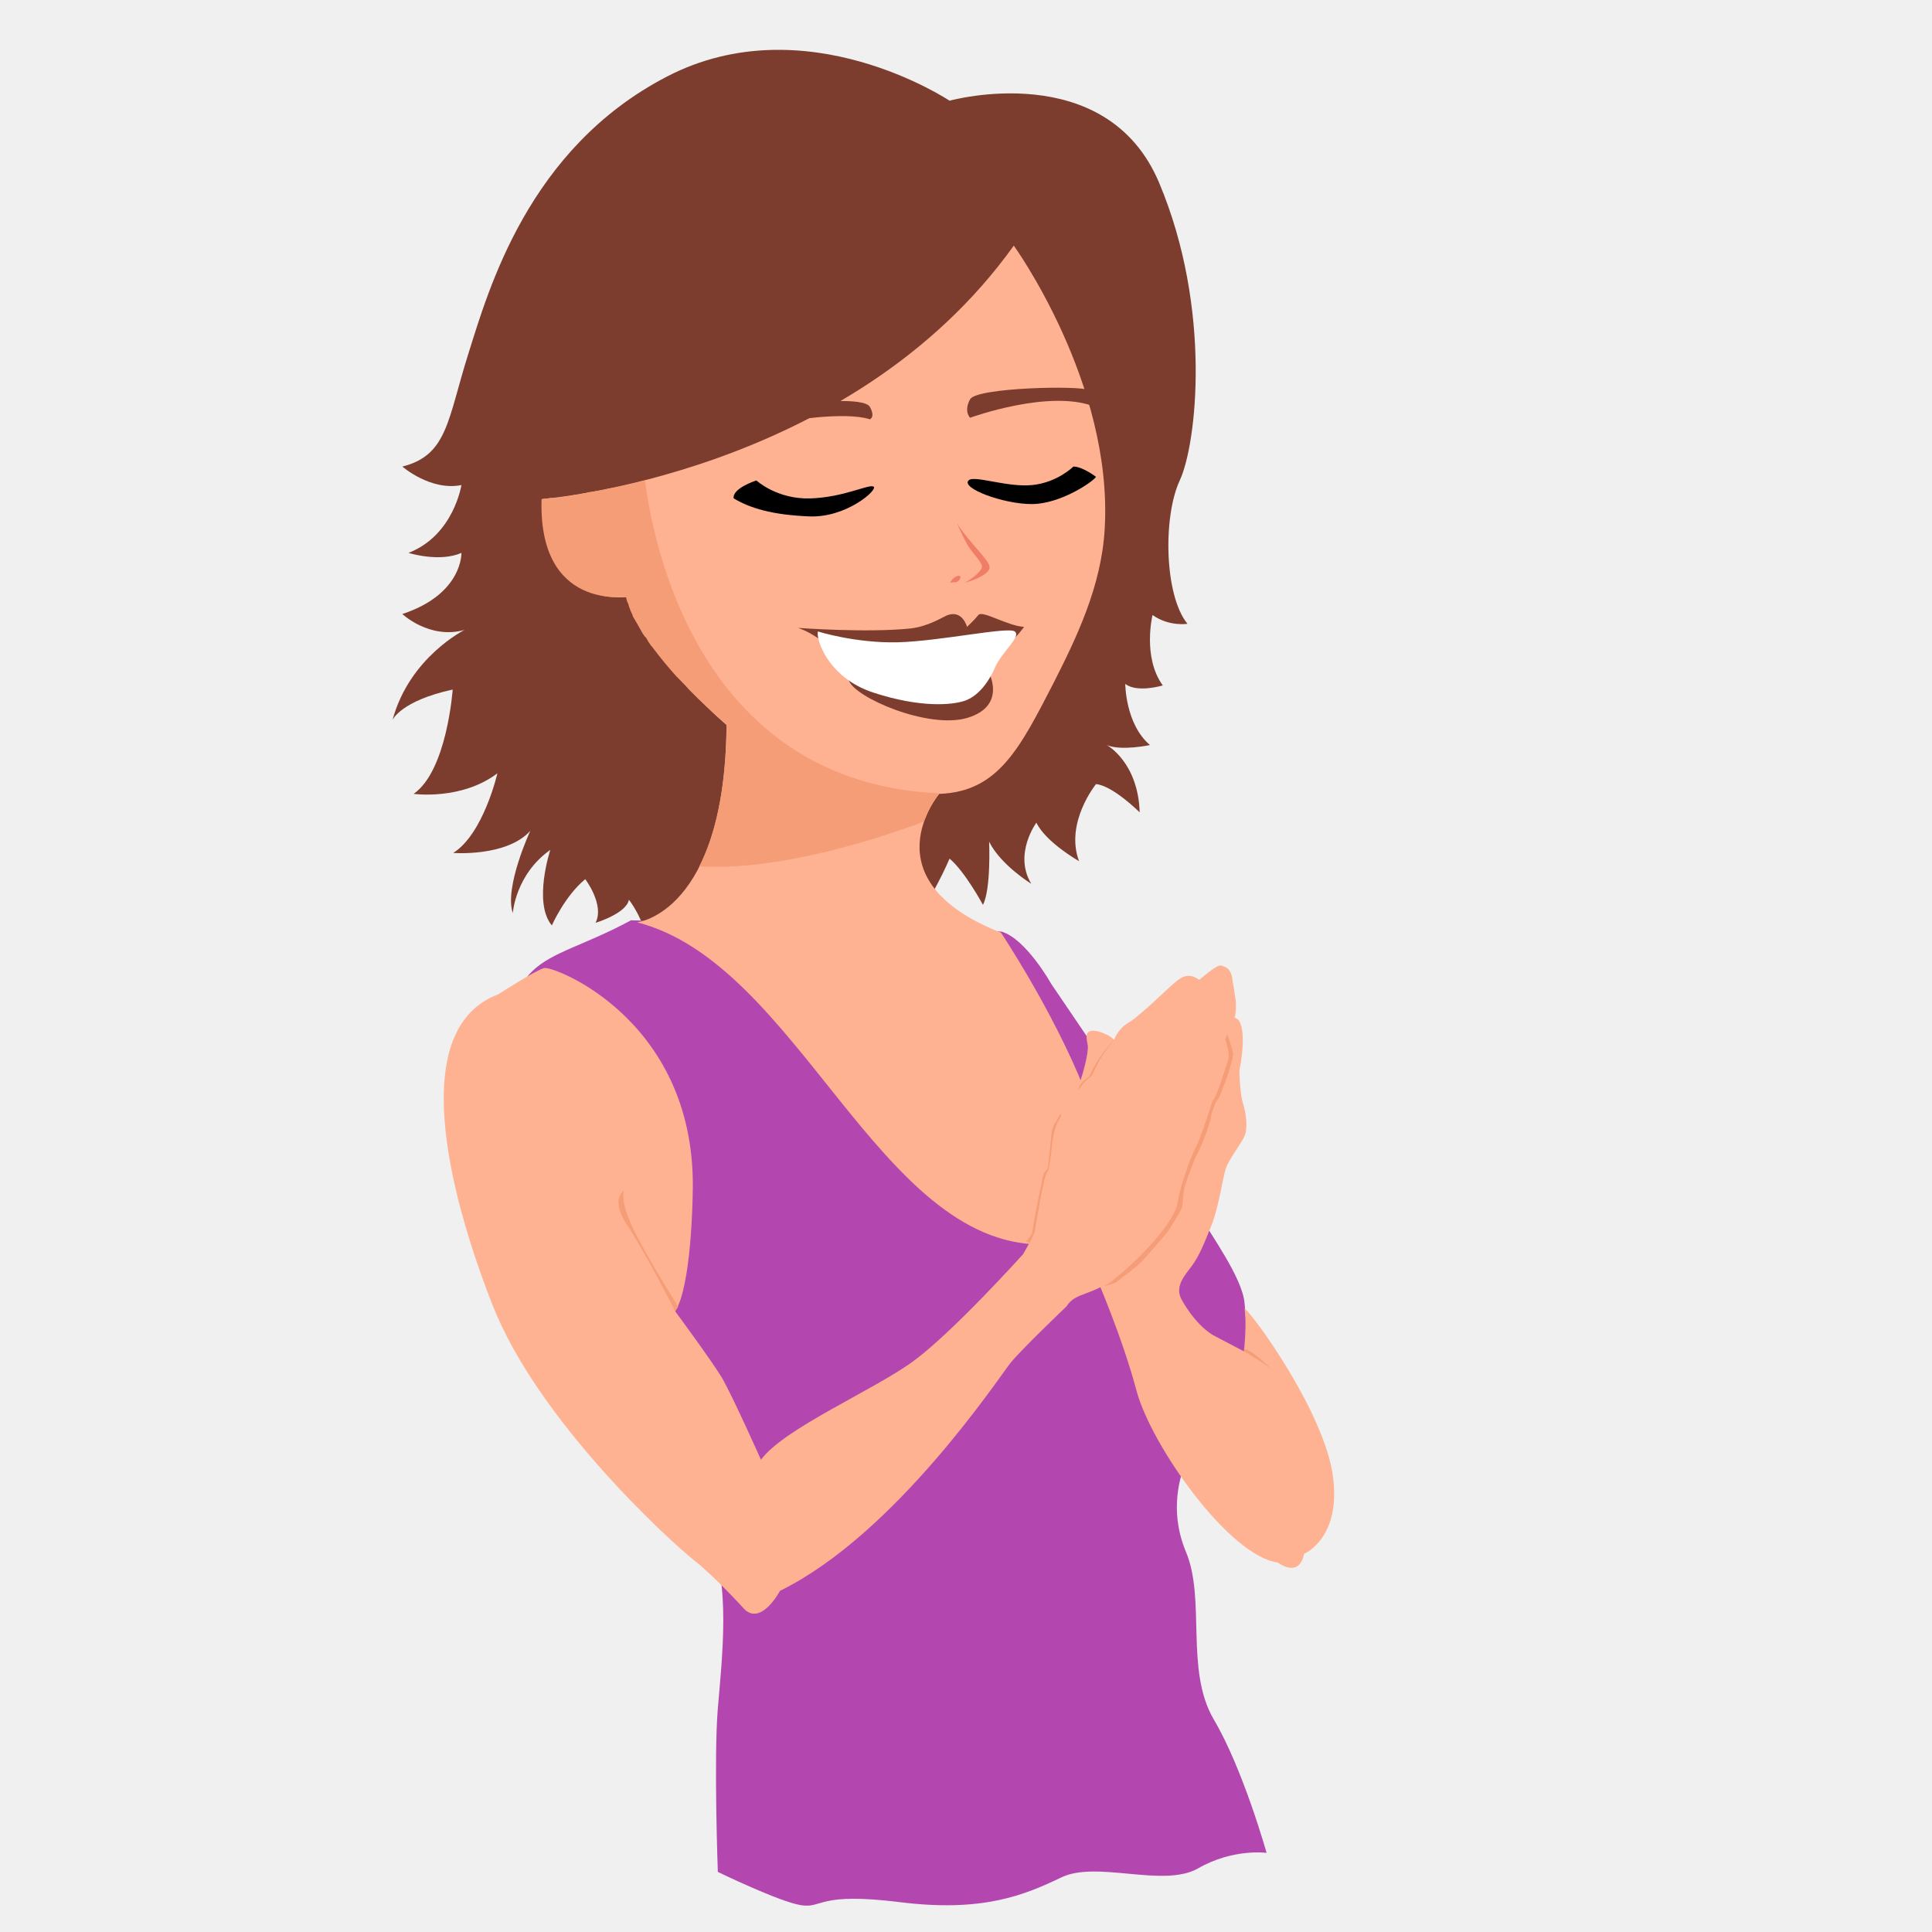
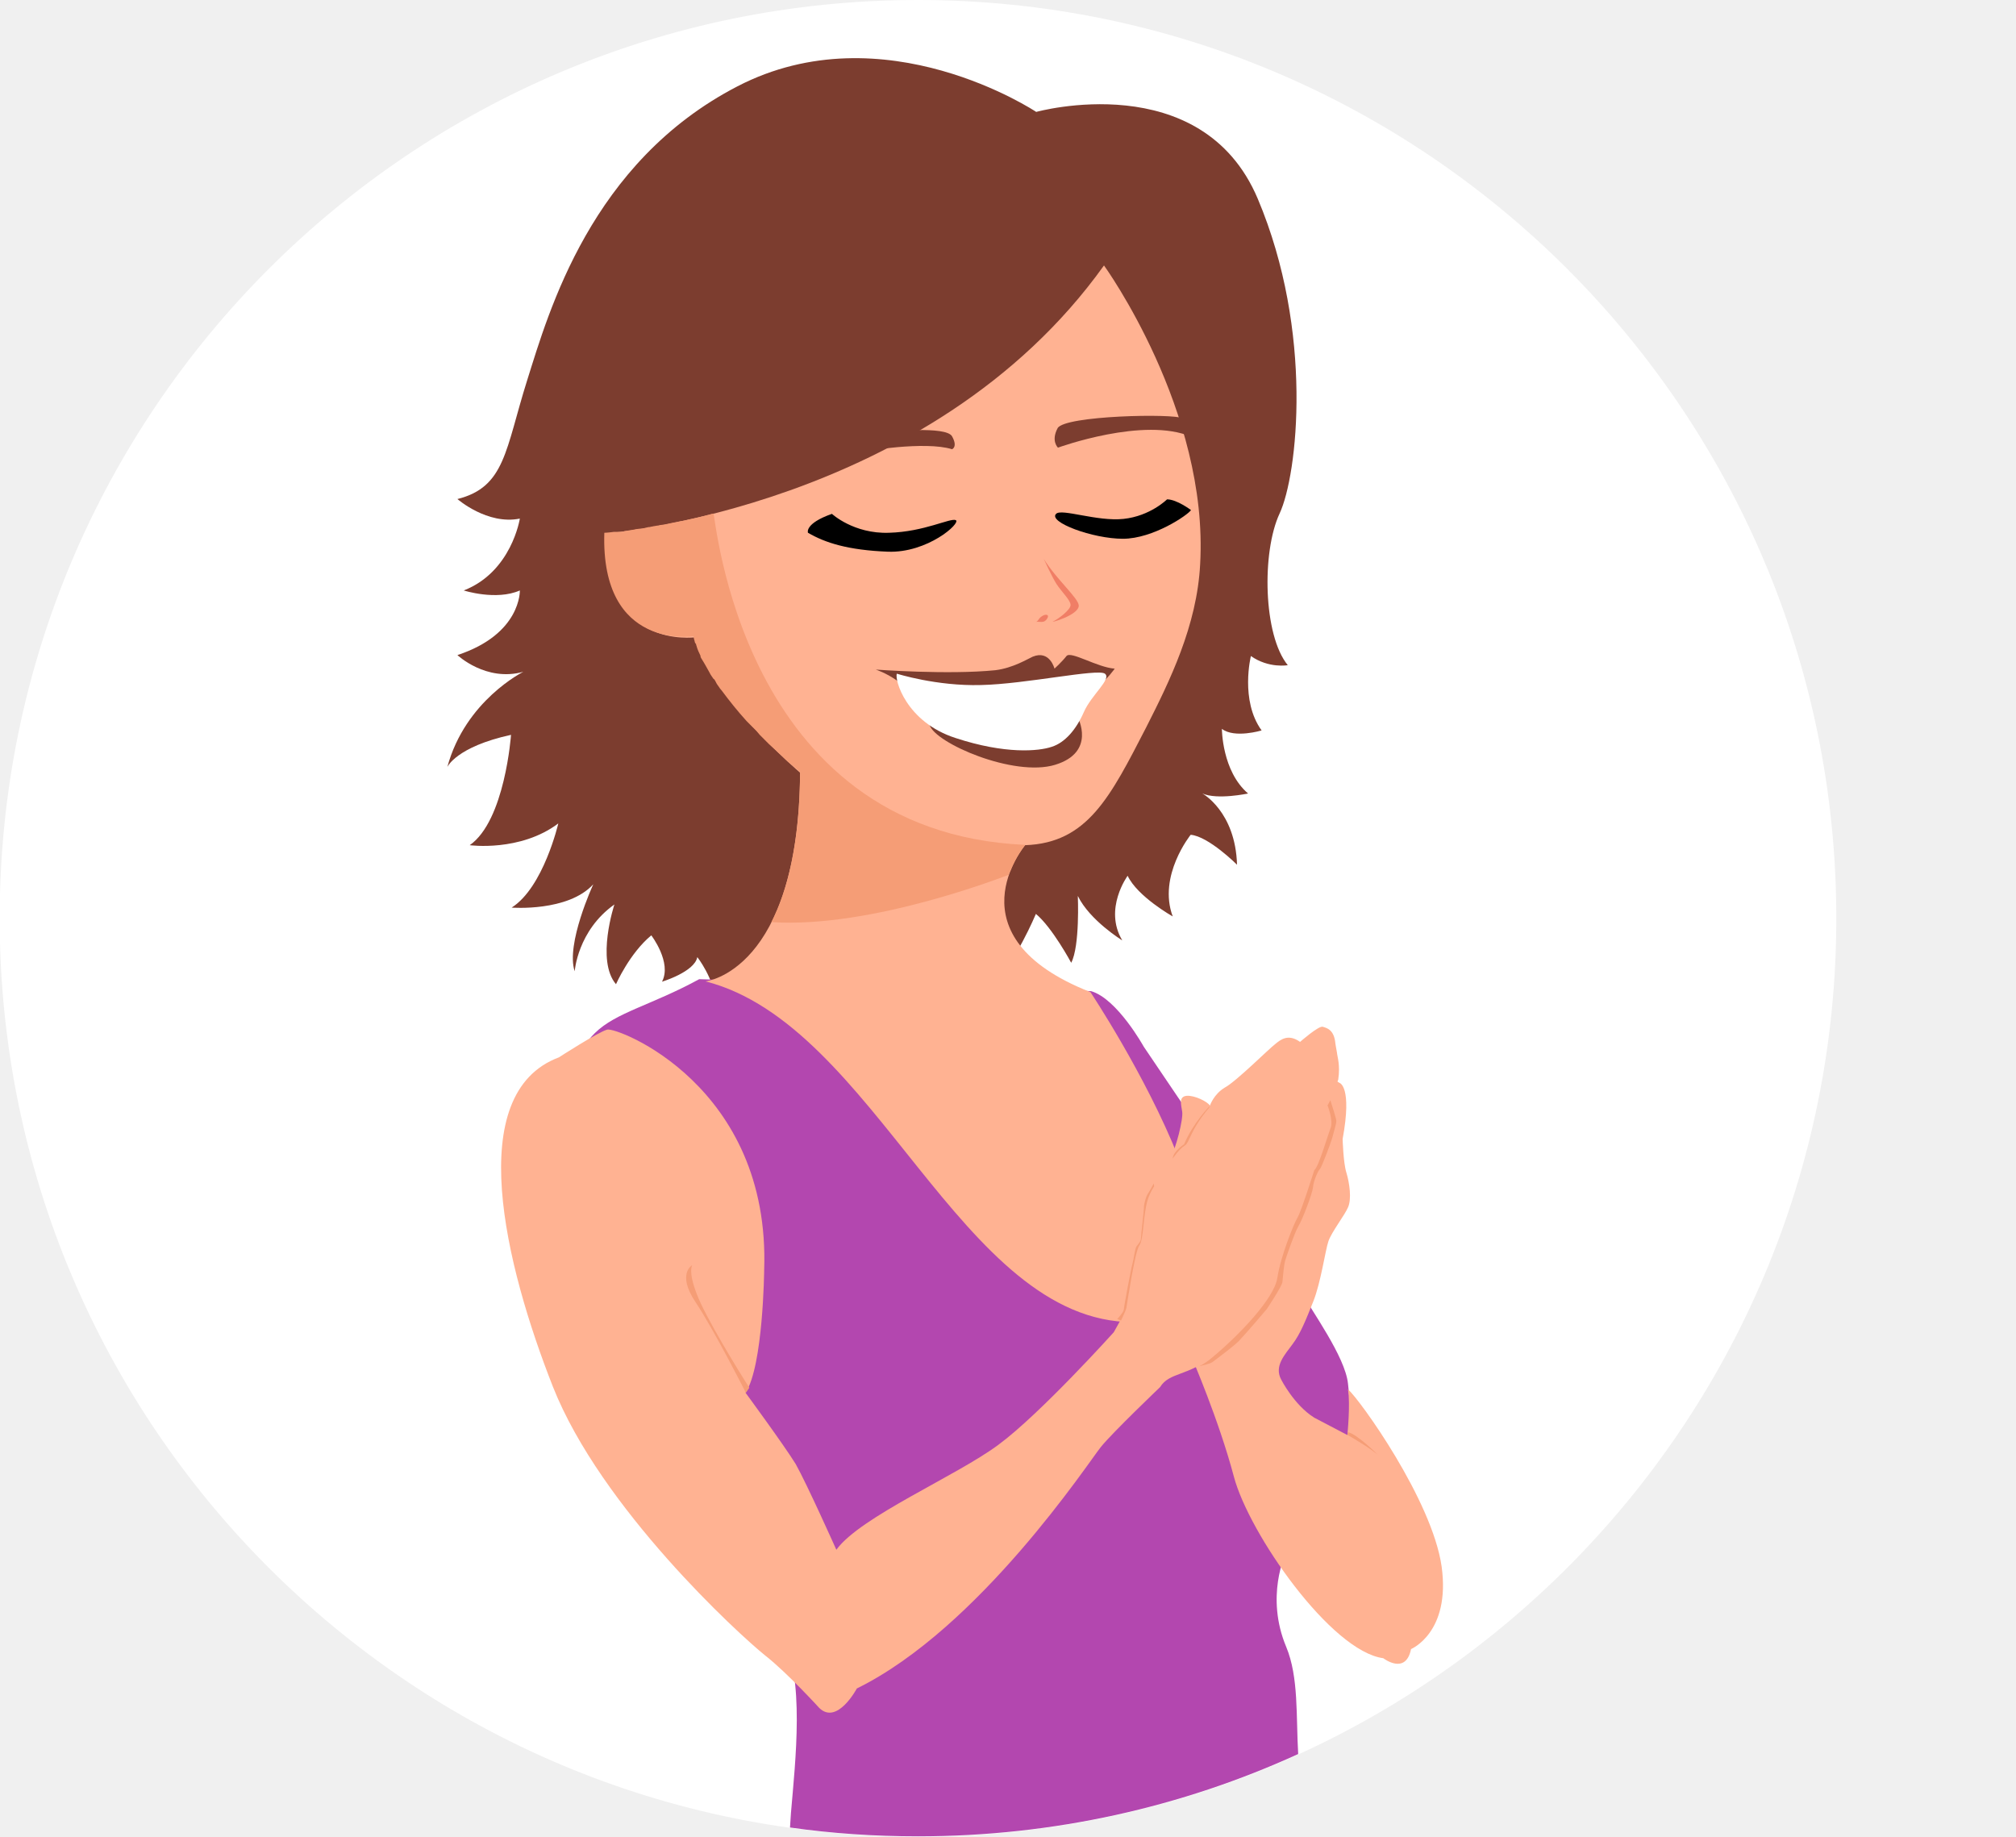
- <svg xmlns="http://www.w3.org/2000/svg" version="1.1" x="0px" y="0px" viewBox="0 0 376 376" enable-background="new 0 0 376 376" xml:space="preserve">
-   <g id="Cheveux">
-     <path id="Cheveux_Haut" display="none" fill="#7C3D2F" d="M146.3,131.1c0,0-32.7,7.6-48-13.1s-7-54-24-68.7c0,0,3.2-1.7,12,4   c0,0-10.6-9.7-14-34.7c-3.3-25-3.7-35.3-12-42.7c0,0,9.7-0.7,19.7,8.7s7-34.3-0.7-43.7c0,0,18.3,4.7,33.7,19.7   c0,0-1-17.7-12.7-21.7c0,0,1.7-4,23.7,8.7c0,0-7-19-6-28c0,0,3.3,12.7,13.7,23.7s-8.3-19,9.1-34.7c0,0,0.1,23,5.3,29.3   c0,0-0.8-4.2,9.2-16.6c0,0-2.5,20.8,5.9,30.2c8.7,9.8,4.3-20.3,17.2-30.3c0,0,0,61.8,22.4,20.8c0,0-2.5,40.1,11.3,58   c21.2,27.6,5,37,14.9,64c7.2,19.6-4.7,58.5-26.2,67.1S146.3,131.1,146.3,131.1z" />
-     <path id="Cheveux_bas_meche" fill="#7C3D2F" d="M140.5,174.8c0,0,33.3,6.8,36.8,4.3c3.5-2.5,7.5-12,7.5-12c3,2.5,6.5,9,6.5,9   c1.6-3.1,1.2-12.3,1.2-12.3c2.2,4.5,8.2,8.2,8.2,8.2c-3.5-5.8,1-11.9,1-11.9c1.8,3.8,8.3,7.5,8.3,7.5c-2.8-7.5,3.3-15,3.3-15   c3.3,0.3,8.5,5.5,8.5,5.5c-0.3-9.8-6.4-13.1-6.4-13.1c2.8,1.2,8.4,0,8.4,0c-4.8-4.1-4.8-11.9-4.8-11.9c2.3,1.8,7.3,0.3,7.3,0.3   c-4-5.5-2-13.7-2-13.7c3.3,2.3,6.8,1.7,6.8,1.7c-4.5-5.5-4.8-20.8-1.5-27.9s6.3-33.4-4-57.9s-40.8-16-40.8-16s-28-18.7-55-4.7   S95.1,56.3,91.1,69s-4,19.6-12.8,21.8c0,0,5.5,4.8,11.5,3.6c0,0-1.5,9.8-10.3,13.2c0,0,6,1.9,10.3,0c0,0,0.3,8-11.5,11.9   c0,0,5.3,5,12.1,3.1c0,0-10.7,5.3-14,17.5c0,0,1.6-3.7,11.7-5.9c0,0-1.1,15.8-7.6,20.3c0,0,9.3,1.3,16.3-4c0,0-2.7,11.8-8.6,15.5   c0,0,10.4,0.8,15-4.3c0,0-5.1,11-3.4,16c0,0,0.5-7.5,7.3-12.3c0,0-3.4,10.3,0.3,14.7c0,0,2.5-5.7,6.5-9c0,0,3.8,5,2,8.5   c0,0,6-1.8,6.5-4.5c0,0,3,3.8,3.5,8.3S140.5,174.8,140.5,174.8z" />
+ <svg xmlns="http://www.w3.org/2000/svg" version="1.1" x="0px" y="0px" viewBox="87.2 7.3 639.5 582.5" enable-background="new 87.2 7.3 639.5 582.5" xml:space="preserve">
+   <g id="Cercle_1_">
+     <circle id="Cercle" fill="#FFFFFF" cx="378.4" cy="298.6" r="291.3" />
  </g>
-   <g id="Corps">
-     <path id="T-shirt_bleu" fill="#B347AF" d="M122.8,179.1c-8.8,4.8-15.3,6.1-19.2,9.9c-12.5,12.2-10.4,61.7,4.4,69.6   c22.8,12.1,25.7,32.7,30,40.9s2.5,23.4,1.7,33c-0.8,9.6,0,31.8,0,31.8s12.1,5.9,16.3,6.5s3.1-2.6,19.2-0.6   c16.1,2,24.2-1.4,31.3-4.8c7-3.4,19.9,2.1,26.7-1.8c6.8-3.9,13.3-3,13.3-3s-4.6-16.4-10.3-26c-5.6-9.6-1.5-23.3-5.4-32.6   c-3.9-9.3-0.1-17.1-0.1-17.1c12.9-15.8,12.2-24.4,11.5-31.4c-0.5-5-6.8-13.5-8.6-16.9c-1.8-3.2-14.8-24.2-15.9-25.8   c-0.9-1.3-13.1-19.3-13.1-19.3s-4.9-8.8-9.7-10.2L122.8,179.1z" />
-   </g>
-   <g id="Tete">
-     <g id="Visage">
-       <path id="Visage_1_" fill="#FFB292" d="M105.7,97.1c0,0,59.7-4.7,91.6-49.3c0,0,19.3,26.7,17.7,55c-0.6,11.3-5.6,21.5-9.9,30    c-6.6,12.8-10.8,21.3-22.3,21.7c0,0-14.2,16.7,12,27c0,0,40.5,60.7,7.9,60.7c-31.8,0-47.4-54.7-78.7-62.7c0,0,17.1-1.8,17.4-38.4    c0,0-17.1-14.6-19.3-24.9C122.1,116.1,105.1,118.8,105.7,97.1z" />
-       <path id="ombre" fill="#F59D76" d="M182.8,154.4C182.8,154.4,182.8,154.4,182.8,154.4C182.8,154.5,182.8,154.5,182.8,154.4    c-0.4,0.5-1.7,2.2-2.7,4.8c0,0.1,0,0.1-0.1,0.2c-0.1,0.1-0.1,0.3-0.2,0.4c0,0,0,0.1,0,0.1c0,0,0,0,0,0c-0.6,0.2-25.2,9.9-43.7,8.7    c2.9-5.7,5.2-14.4,5.3-27.6c0,0-0.9-0.8-2.3-2c-0.9-0.9-2.1-2-3.4-3.2c-0.2-0.2-0.5-0.5-0.7-0.7c-0.3-0.3-0.7-0.7-1-1    c-0.2-0.2-0.4-0.5-0.6-0.7c-0.3-0.3-0.6-0.6-0.9-0.9c-0.3-0.3-0.6-0.6-0.9-0.9c-1.6-1.8-3.1-3.6-4.6-5.6c-0.1-0.2-0.3-0.3-0.4-0.5    c-0.3-0.4-0.5-0.7-0.7-1.1c-0.1-0.2-0.2-0.4-0.4-0.5c-0.2-0.3-0.5-0.7-0.7-1.1c-0.5-0.9-1-1.8-1.5-2.6c-0.1-0.2-0.2-0.3-0.2-0.5    c-0.3-0.6-0.5-1.1-0.7-1.7c0-0.1-0.1-0.3-0.1-0.4c0-0.1,0-0.1-0.1-0.2c-0.1-0.2-0.1-0.3-0.2-0.5c-0.1-0.3-0.1-0.5-0.2-0.8    c0,0-17.1,2.7-16.4-19c0,0,0.6,0,1.8-0.2c0.1,0,0.2,0,0.3,0c0.1,0,0.2,0,0.3,0c0.1,0,0.2,0,0.3,0c0.1,0,0.2,0,0.4,0    c0.2,0,0.4,0,0.6-0.1c0.6-0.1,1.2-0.2,1.8-0.3c0.4-0.1,0.7-0.1,1.1-0.2c0.1,0,0.1,0,0.2,0c0.3,0,0.6-0.1,0.9-0.2    c0.2,0,0.3-0.1,0.5-0.1c0.3,0,0.6-0.1,0.9-0.2c0.3,0,0.5-0.1,0.8-0.1c0.4-0.1,0.7-0.1,1.1-0.2c0.2,0,0.4-0.1,0.6-0.1    c0.6-0.1,1.2-0.3,1.9-0.4c0.2,0,0.4-0.1,0.7-0.1c0.4-0.1,0.9-0.2,1.3-0.3c1.5-0.3,3-0.7,4.6-1.1    C125.8,93.4,130.2,152.1,182.8,154.4z" />
+   <g id="Calque_3">
+     <path id="Cheveux_bas_meche" fill="#7C3D2F" d="M339.5,310.5c0,0,57.4,11.7,63.4,7.4c6-4.3,12.9-20.7,12.9-20.7   c5.2,4.3,11.2,15.5,11.2,15.5c2.8-5.3,2.1-21.2,2.1-21.2c3.8,7.8,14.1,14.1,14.1,14.1c-6-10,1.7-20.5,1.7-20.5   c3.1,6.6,14.3,12.9,14.3,12.9c-4.8-12.9,5.7-25.9,5.7-25.9c5.7,0.5,14.7,9.5,14.7,9.5c-0.5-16.9-11-22.6-11-22.6   c4.8,2.1,14.5,0,14.5,0c-8.3-7.1-8.3-20.5-8.3-20.5c4,3.1,12.6,0.5,12.6,0.5c-6.9-9.5-3.4-23.6-3.4-23.6c5.7,4,11.7,2.9,11.7,2.9   c-7.8-9.5-8.3-35.9-2.6-48.1c5.7-12.2,10.9-57.6-6.9-99.8s-70.3-27.6-70.3-27.6s-48.3-32.2-94.8-8.1s-59.8,71.4-66.7,93.3   s-6.9,33.8-22.1,37.6c0,0,9.5,8.3,19.8,6.2c0,0-2.6,16.9-17.8,22.8c0,0,10.3,3.3,17.8,0c0,0,0.5,13.8-19.8,20.5   c0,0,9.1,8.6,20.9,5.3c0,0-18.4,9.1-24.1,30.2c0,0,2.8-6.4,20.2-10.2c0,0-1.9,27.2-13.1,35c0,0,16,2.2,28.1-6.9   c0,0-4.7,20.3-14.8,26.7c0,0,17.9,1.4,25.9-7.4c0,0-8.8,19-5.9,27.6c0,0,0.9-12.9,12.6-21.2c0,0-5.9,17.8,0.5,25.3   c0,0,4.3-9.8,11.2-15.5c0,0,6.6,8.6,3.4,14.7c0,0,10.3-3.1,11.2-7.8c0,0,5.2,6.6,6,14.3C315.2,333.1,339.5,310.5,339.5,310.5z" />
+     <path fill="#B347AF" d="M514.8,446.2c-0.9-8.6-11.7-23.3-14.8-29.1c-3.1-5.5-25.5-41.7-27.4-44.5c-1.6-2.2-22.6-33.3-22.6-33.3   s-8.4-15.2-16.7-17.6L309,317.9c-15.2,8.3-26.4,10.5-33.1,17.1c-21.6,21-17.9,106.4,7.6,120c39.3,20.9,44.3,56.4,51.7,70.5   c7.4,14.1,4.3,40.3,2.9,56.9c-0.1,1.4-0.2,3-0.3,4.6c13.3,1.9,26.8,2.8,40.6,2.8c43,0,83.8-9.3,120.6-26.1c-0.7-12,0.2-24.4-3.8-34   c-6.7-16-0.2-29.5-0.2-29.5C517.3,473.1,516.1,458.2,514.8,446.2z" />
+     <g id="Tete">
+       <g id="Visage">
+         <path id="Visage_1_" fill="#FFB292" d="M279.5,176.5c0,0,102.9-8.1,157.9-85c0,0,33.3,46,30.5,94.8c-1,19.5-9.7,37.1-17.1,51.7     c-11.4,22.1-18.6,36.7-38.4,37.4c0,0-24.5,28.8,20.7,46.6c0,0,69.8,104.7,13.6,104.7c-54.8,0-81.7-94.3-135.7-108.1     c0,0,29.5-3.1,30-66.2c0,0-29.5-25.2-33.3-42.9C307.8,209.3,278.5,213.9,279.5,176.5z" />
+         <path id="ombre" fill="#F59D76" d="M412.4,275.3L412.4,275.3C412.4,275.5,412.4,275.5,412.4,275.3c-0.7,0.9-2.9,3.8-4.7,8.3     c0,0.2,0,0.2-0.2,0.3c-0.2,0.2-0.2,0.5-0.3,0.7v0.2l0,0c-1,0.3-43.4,17.1-75.3,15c5-9.8,9-24.8,9.1-47.6c0,0-1.6-1.4-4-3.4     c-1.6-1.6-3.6-3.4-5.9-5.5c-0.3-0.3-0.9-0.9-1.2-1.2c-0.5-0.5-1.2-1.2-1.7-1.7c-0.3-0.3-0.7-0.9-1-1.2c-0.5-0.5-1-1-1.6-1.6     c-0.5-0.5-1-1-1.6-1.6c-2.8-3.1-5.3-6.2-7.9-9.7c-0.2-0.3-0.5-0.5-0.7-0.9c-0.5-0.7-0.9-1.2-1.2-1.9c-0.2-0.3-0.3-0.7-0.7-0.9     c-0.3-0.5-0.9-1.2-1.2-1.9c-0.9-1.6-1.7-3.1-2.6-4.5c-0.2-0.3-0.3-0.5-0.3-0.9c-0.5-1-0.9-1.9-1.2-2.9c0-0.2-0.2-0.5-0.2-0.7     s0-0.2-0.2-0.3c-0.2-0.3-0.2-0.5-0.3-0.9c-0.2-0.5-0.2-0.9-0.3-1.4c0,0-29.5,4.7-28.3-32.8c0,0,1,0,3.1-0.3c0.2,0,0.3,0,0.5,0     c0.2,0,0.3,0,0.5,0c0.2,0,0.3,0,0.5,0c0.2,0,0.3,0,0.7,0s0.7,0,1-0.2c1-0.2,2.1-0.3,3.1-0.5c0.7-0.2,1.2-0.2,1.9-0.3     c0.2,0,0.2,0,0.3,0c0.5,0,1-0.2,1.6-0.3c0.3,0,0.5-0.2,0.9-0.2c0.5,0,1-0.2,1.6-0.3c0.5,0,0.9-0.2,1.4-0.2     c0.7-0.2,1.2-0.2,1.9-0.3c0.3,0,0.7-0.2,1-0.2c1-0.2,2.1-0.5,3.3-0.7c0.3,0,0.7-0.2,1.2-0.2c0.7-0.2,1.6-0.3,2.2-0.5     c2.6-0.5,5.2-1.2,7.9-1.9C314.2,170.1,321.7,271.3,412.4,275.3z" />
+       </g>
+       <g id="Yeux">
+         <path id="Oeil_droit_fermé" d="M351.1,170.3c0,0,6.9,6.4,18.1,6c11.2-0.3,19.5-4.8,21.2-4c1.7,0.9-9,10.5-21.6,10     c-12.6-0.5-19.8-2.8-25.3-6C343.5,176.3,342.3,173.4,351.1,170.3z" />
+         <path id="Oeil_gauche_fermé" d="M457.4,165.7c0,0-5.3,5.3-13.8,6.2c-8.4,0.9-19.7-3.4-21.4-1.6c-2.6,2.6,11.6,7.9,21.2,7.9     s20.7-7.6,21.6-9.1C465,169.1,460.5,165.7,457.4,165.7z" />
+       </g>
+       <g id="Nez">
+         <path id="Nez_2" fill="#F07E66" d="M418.3,184.6c0,0,2.6,5.7,4,7.9c1.7,2.6,4.5,5.2,4.5,6.7c0,1.6-4,4.5-5.5,5.2s8.1-1.9,8.1-5     C429.3,197,422.4,191.2,418.3,184.6z" />
+         <path fill="#F07E66" d="M415.9,204.6c0,0,0.5-0.3,0.9-1c0.5-0.7,1.9-1.6,2.6-1.2c0.7,0.3-0.3,1.9-1.2,2.1     S416.4,204.4,415.9,204.6z" />
+         <path id="nez" display="none" fill="#F07E66" d="M412.4,180.3c0,0-16.4,15.7-8.3,25.5c2.4,2.8,12.8,2.6,21.7-11.4     C426.1,194.3,415.4,186,412.4,180.3z" />
+       </g>
+       <g id="Levres">
+         <path fill="#7C3D2F" d="M421.7,219.4c0,0,2.4-2.2,3.8-4c1.4-1.7,9.7,3.6,15.3,4c0,0-2.1,3.1-5.7,6c-3.6,2.9-6,9.5-6,9.5     s5.9,11-7.2,15c-13.1,4-38.1-6.9-39.8-12.6c-4-13.6-17.1-17.6-17.1-17.6s23.1,1.7,37.9,0.2c5.7-0.7,10.3-3.6,11.9-4.3     C420.2,213.4,421.7,219.4,421.7,219.4z" />
+       </g>
+       <path id="bouche" fill="#FFFFFF" d="M371.7,221c0,0,12.6,4,26.7,3.6c14.1-0.3,37.1-5.3,39.3-3.6s-4.3,6.7-6.7,12.2    c-2.4,5.5-6,9.7-10.2,11c-4.1,1.4-14.7,2.4-30.5-2.8C374.5,236.3,370.9,222.7,371.7,221z" />
+       <g id="Sourcils">
+         <path fill="#7C3D2F" d="M361.1,150.5c0,0,19.5-3.4,28.1-0.7c0,0,1.9-0.7,0-4.1c-1.9-3.4-20.5-1.4-20.5-1.4S358.8,145,361.1,150.5     z" />
+         <path fill="#7C3D2F" d="M422.8,149.3c0,0,27.4-10,42.4-3.4c0,0,0-4.3-2.8-5.9c-2.8-1.6-37.4-0.9-39.7,3.1     C420.5,147.2,422.8,149.3,422.8,149.3z" />
+       </g>
    </g>
-     <g id="Yeux">
-       <path id="Oeil_droit_fermé" d="M147.2,93.5c0,0,4,3.7,10.5,3.5c6.5-0.2,11.3-2.8,12.3-2.3s-5.2,6.1-12.5,5.8S146,98.9,142.8,97    C142.8,97,142.1,95.3,147.2,93.5z" />
-       <path id="Oeil_gauche_fermé" d="M208.9,90.8c0,0-3.1,3.1-8,3.6s-11.4-2-12.4-0.9c-1.5,1.5,6.7,4.6,12.3,4.6s12-4.4,12.5-5.3    C213.3,92.8,210.7,90.8,208.9,90.8z" />
-     </g>
-     <g id="Nez">
-       <path id="Nez_2" fill="#F07E66" d="M186.2,101.8c0,0,1.5,3.3,2.3,4.6c1,1.5,2.6,3,2.6,3.9s-2.3,2.6-3.2,3    c-0.9,0.4,4.7-1.1,4.7-2.9C192.6,109,188.6,105.6,186.2,101.8z" />
-       <path fill="#F07E66" d="M184.8,113.4c0,0,0.3-0.2,0.5-0.6c0.3-0.4,1.1-0.9,1.5-0.7c0.4,0.2-0.2,1.1-0.7,1.2    S185.1,113.3,184.8,113.4z" />
-       <path id="nez" display="none" fill="#F07E66" d="M182.8,99.3c0,0-9.5,9.1-4.8,14.8c1.4,1.6,7.4,1.5,12.6-6.6    C190.7,107.4,184.5,102.6,182.8,99.3z" />
-     </g>
-     <g id="Levres">
-       <path fill="#7C3D2F" d="M188.2,122c0,0,1.4-1.3,2.2-2.3s5.6,2.1,8.9,2.3c0,0-1.2,1.8-3.3,3.5c-2.1,1.7-3.5,5.5-3.5,5.5    s3.4,6.4-4.2,8.7s-22.1-4-23.1-7.3c-2.3-7.9-9.9-10.2-9.9-10.2s13.4,1,22,0.1c3.3-0.4,6-2.1,6.9-2.5    C187.3,118.5,188.2,122,188.2,122z" />
-     </g>
-     <path id="bouche" fill="#FFFFFF" d="M159.2,122.9c0,0,7.3,2.3,15.5,2.1s21.5-3.1,22.8-2.1s-2.5,3.9-3.9,7.1s-3.5,5.6-5.9,6.4   s-8.5,1.4-17.7-1.6C160.8,131.8,158.7,123.9,159.2,122.9z" />
-     <g id="Sourcils">
-       <path fill="#7C3D2F" d="M153,82c0,0,11.3-2,16.3-0.4c0,0,1.1-0.4,0-2.4s-11.9-0.8-11.9-0.8S151.7,78.8,153,82z" />
-       <path fill="#7C3D2F" d="M188.8,81.3c0,0,15.9-5.8,24.6-2c0,0,0-2.5-1.6-3.4c-1.6-0.9-21.7-0.5-23,1.8    C187.5,80.1,188.8,81.3,188.8,81.3z" />
+     <g id="Calque_12">
+       <path fill="#FFB292" d="M511.7,349.8c0,0-2.6,6.7-3.4,7.8c0,0,1.9,4.8,1,7.2c-0.9,2.4-3.8,12.4-5.2,13.4c0,0-4.1,12.9-5.3,15    c-1.2,2.1-5.3,12.4-6.4,19.1c-1,6.7-12.4,18.4-20.3,25c-7.9,6.6-14,5.2-16.9,10c0,0-15,14.3-18.8,19c-3.8,4.7-38.4,57.4-77.4,76.6    c0,0-6.2,11.7-11.9,6.2c0,0-10.2-11.2-17.1-16.6c-8.6-6.9-52.2-46.9-67.4-85.3c-15.2-38.6-28.6-93.1,1.9-104.5    c0,0,12.2-7.9,15.3-8.8c3.1-0.9,51.9,17.8,49.8,76.4c0,0-0.3,30.3-5.9,38.8c0,0,12.2,16.6,15.9,22.6c3.6,6.4,12.9,27.2,12.9,27.2    c7.6-10.5,38.1-23.4,51.4-33.3c13.3-9.8,36.6-35.7,36.6-35.7s3.4-5.9,4-7.8c0.5-1.7,2.8-17.9,4.1-19.8c1.4-1.9,1.2-9.7,2.6-14.3    c1.6-4.7,4.7-8.3,6.9-12.4c2.2-4.1,4.5-13.4,4.1-15.7c-0.3-2.2-1.2-4.7,1.4-5c2.6-0.2,6.7,1.9,7.4,3.1c0,0,1.2-3.6,4.7-5.7    c3.6-1.9,14.1-12.4,16-13.8c1.7-1.4,4.1-3.4,7.9-0.7c0,0,5.9-5.2,7.2-4.8s3.6,0.9,4,5.3c0,0,0.3,1.9,0.5,2.9    C511.4,342.5,512.4,345.1,511.7,349.8z" />
+       <path fill="#F59D76" d="M453.3,383.6c-0.9,1.4-1.6,2.9-2.1,4.5c-1.4,4.7-1.2,12.4-2.6,14.3c-1.4,1.9-3.8,18.1-4.1,19.8    c-0.2,0.9-1,2.4-1.7,4l-1.2-0.5c0,0,2.1-2.2,2.1-3.1c0-0.7,2.4-13.6,2.8-14.7c0.3-1,0.7-4.5,1.2-5.2c0.5-0.7,1.4-1.6,1.4-2.4    s1-9.1,1-10.5c0.2-1.4,0.7-3.1,1.2-3.8s1.9-3.3,1.9-3.3L453.3,383.6z" />
+       <path fill="#F59D76" d="M323.8,449.1c0,0-10-19.8-16-28.8s-1-11.7-1-11.7s-1.4,1.9,1.4,9.1c2.6,7.1,13.4,24.7,16.7,29.8    L323.8,449.1z" />
+       <path fill="#F59D76" d="M470.9,358.2c0,0-5.2,5.2-8.1,12.1c0,0-3.4,2.1-3.6,4.5c0,0,2.1-3.1,3.8-4.1c1.6-0.9,1.6-4.8,7.8-12.1    v-0.3H470.9z" />
+       <path fill="#FFB292" d="M512.1,350.8c0,0,4.1,1,1,17.8c0,0,0.2,7.6,1.2,10.7c1,3.3,1.7,8.4,0.5,11c-1,2.4-5.2,7.8-6.2,10.7    c-1,2.9-2.4,13.1-4.8,19.1c-2.4,6-4.1,10.3-6.6,13.6c-2.4,3.3-5.9,6.9-3.6,11.2c0,0,4.1,8.1,10.5,12.1l10.5,5.5    c0,0,1-9.7,0.2-14.5c3.8,3.3,26.7,35.2,29.7,56.2c2.9,21-9.7,26.2-9.7,26.2c-1.7,8.4-8.8,2.9-8.8,2.9    c-16.6-2.2-42.6-39.5-47.4-57.6c-4.8-18.1-13.4-37.9-13.4-37.9c-2.1-7.8,26.6-80.7,32.1-87.2C502.8,344.4,512.1,350.8,512.1,350.8    " />
+       <path fill="#F59D76" d="M514.7,462.5c0,0,7.9,4.5,10,6.7c0,0-7.1-7.2-10-7.6" />
+       <path fill="#F59D76" d="M511.1,362.9c0,1-1,4.1-1.4,5.7c-0.5,1.6-3.3,9.1-3.8,9.5s-2.1,3.8-2.2,5.9c-0.3,2.2-3.4,10.3-4.7,12.4    c-1.2,2.1-3.6,9.1-4.1,10.7c-0.5,1.6-0.7,5.2-0.9,6.9c-0.3,1.6-5,8.6-5,8.6s-6.9,8.1-8.3,9.5c-1.2,1.6-7.8,6.4-8.8,7.2    c-0.9,0.7-3.1,1-4.3,1.4c1.4-0.7,2.9-1.7,4.5-3.1c7.9-6.6,19.3-18.3,20.3-25c1-6.7,5.2-17.1,6.4-19.1s5.3-15,5.3-15    c1.4-1,4.3-11.2,5.2-13.4c0.9-2.4-1-7.2-1-7.2c0.2-0.2,0.5-0.9,0.9-1.6C509.3,356.7,511.1,362,511.1,362.9z" />
    </g>
  </g>
-   <g id="Calque_12">
-     <path fill="#FFB292" d="M240.4,197.6c0,0-1.5,3.9-2,4.5c0,0,1.1,2.8,0.6,4.2c-0.5,1.4-2.2,7.2-3,7.8c0,0-2.4,7.5-3.1,8.7   c-0.7,1.2-3.1,7.2-3.7,11.1c-0.6,3.9-7.2,10.7-11.8,14.5s-8.1,3-9.8,5.8c0,0-8.7,8.3-10.9,11s-22.3,33.3-44.9,44.4   c0,0-3.6,6.8-6.9,3.6c0,0-5.9-6.5-9.9-9.6c-5-4-30.3-27.2-39.1-49.5c-8.8-22.4-16.6-54,1.1-60.6c0,0,7.1-4.6,8.9-5.1   c1.8-0.5,30.1,10.3,28.9,44.3c0,0-0.2,17.6-3.4,22.5c0,0,7.1,9.6,9.2,13.1c2.1,3.7,7.5,15.8,7.5,15.8c4.4-6.1,22.1-13.6,29.8-19.3   s21.2-20.7,21.2-20.7s2-3.4,2.3-4.5c0.3-1,1.6-10.4,2.4-11.5s0.7-5.6,1.5-8.3c0.9-2.7,2.7-4.8,4-7.2c1.3-2.4,2.6-7.8,2.4-9.1   c-0.2-1.3-0.7-2.7,0.8-2.9c1.5-0.1,3.9,1.1,4.3,1.8c0,0,0.7-2.1,2.7-3.3c2.1-1.1,8.2-7.2,9.3-8c1-0.8,2.4-2,4.6-0.4   c0,0,3.4-3,4.2-2.8c0.8,0.2,2.1,0.5,2.3,3.1c0,0,0.2,1.1,0.3,1.7C240.2,193.4,240.8,194.9,240.4,197.6z" />
-     <path fill="#F59D76" d="M206.5,217.2c-0.5,0.8-0.9,1.7-1.2,2.6c-0.8,2.7-0.7,7.2-1.5,8.3s-2.2,10.5-2.4,11.5   c-0.1,0.5-0.6,1.4-1,2.3l-0.7-0.3c0,0,1.2-1.3,1.2-1.8c0-0.4,1.4-7.9,1.6-8.5c0.2-0.6,0.4-2.6,0.7-3c0.3-0.4,0.8-0.9,0.8-1.4   s0.6-5.3,0.6-6.1c0.1-0.8,0.4-1.8,0.7-2.2c0.3-0.4,1.1-1.9,1.1-1.9L206.5,217.2z" />
-     <path fill="#F59D76" d="M131.4,255.2c0,0-5.8-11.5-9.3-16.7s-0.6-6.8-0.6-6.8s-0.8,1.1,0.8,5.3c1.5,4.1,7.8,14.3,9.7,17.3   L131.4,255.2z" />
-     <path fill="#F59D76" d="M216.7,202.5c0,0-3,3-4.7,7c0,0-2,1.2-2.1,2.6c0,0,1.2-1.8,2.2-2.4c0.9-0.5,0.9-2.8,4.5-7V202.5z" />
-     <path fill="#FFB292" d="M240.6,198.2c0,0,2.4,0.6,0.6,10.3c0,0,0.1,4.4,0.7,6.2c0.6,1.9,1,4.9,0.3,6.4c-0.6,1.4-3,4.5-3.6,6.2   c-0.6,1.7-1.4,7.6-2.8,11.1c-1.4,3.5-2.4,6-3.8,7.9c-1.4,1.9-3.4,4-2.1,6.5c0,0,2.4,4.7,6.1,7l6.1,3.2c0,0,0.6-5.6,0.1-8.4   c2.2,1.9,15.5,20.4,17.2,32.6s-5.6,15.2-5.6,15.2c-1,4.9-5.1,1.7-5.1,1.7c-9.6-1.3-24.7-22.9-27.5-33.4s-7.8-22-7.8-22   c-1.2-4.5,15.4-46.8,18.6-50.6C235.2,194.5,240.6,198.2,240.6,198.2" />
-     <path fill="#F59D76" d="M242.1,263c0,0,4.6,2.6,5.8,3.9c0,0-4.1-4.2-5.8-4.4" />
-     <path fill="#F59D76" d="M240,205.2c0,0.6-0.6,2.4-0.8,3.3c-0.3,0.9-1.9,5.3-2.2,5.5c-0.3,0.2-1.2,2.2-1.3,3.4c-0.2,1.3-2,6-2.7,7.2   c-0.7,1.2-2.1,5.3-2.4,6.2c-0.3,0.9-0.4,3-0.5,4c-0.2,0.9-2.9,5-2.9,5s-4,4.7-4.8,5.5c-0.7,0.9-4.5,3.7-5.1,4.2   c-0.5,0.4-1.8,0.6-2.5,0.8c0.8-0.4,1.7-1,2.6-1.8c4.6-3.8,11.2-10.6,11.8-14.5c0.6-3.9,3-9.9,3.7-11.1c0.7-1.2,3.1-8.7,3.1-8.7   c0.8-0.6,2.5-6.5,3-7.8c0.5-1.4-0.6-4.2-0.6-4.2c0.1-0.1,0.3-0.5,0.5-0.9C239,201.6,240,204.7,240,205.2z" />
-   </g>
</svg>
